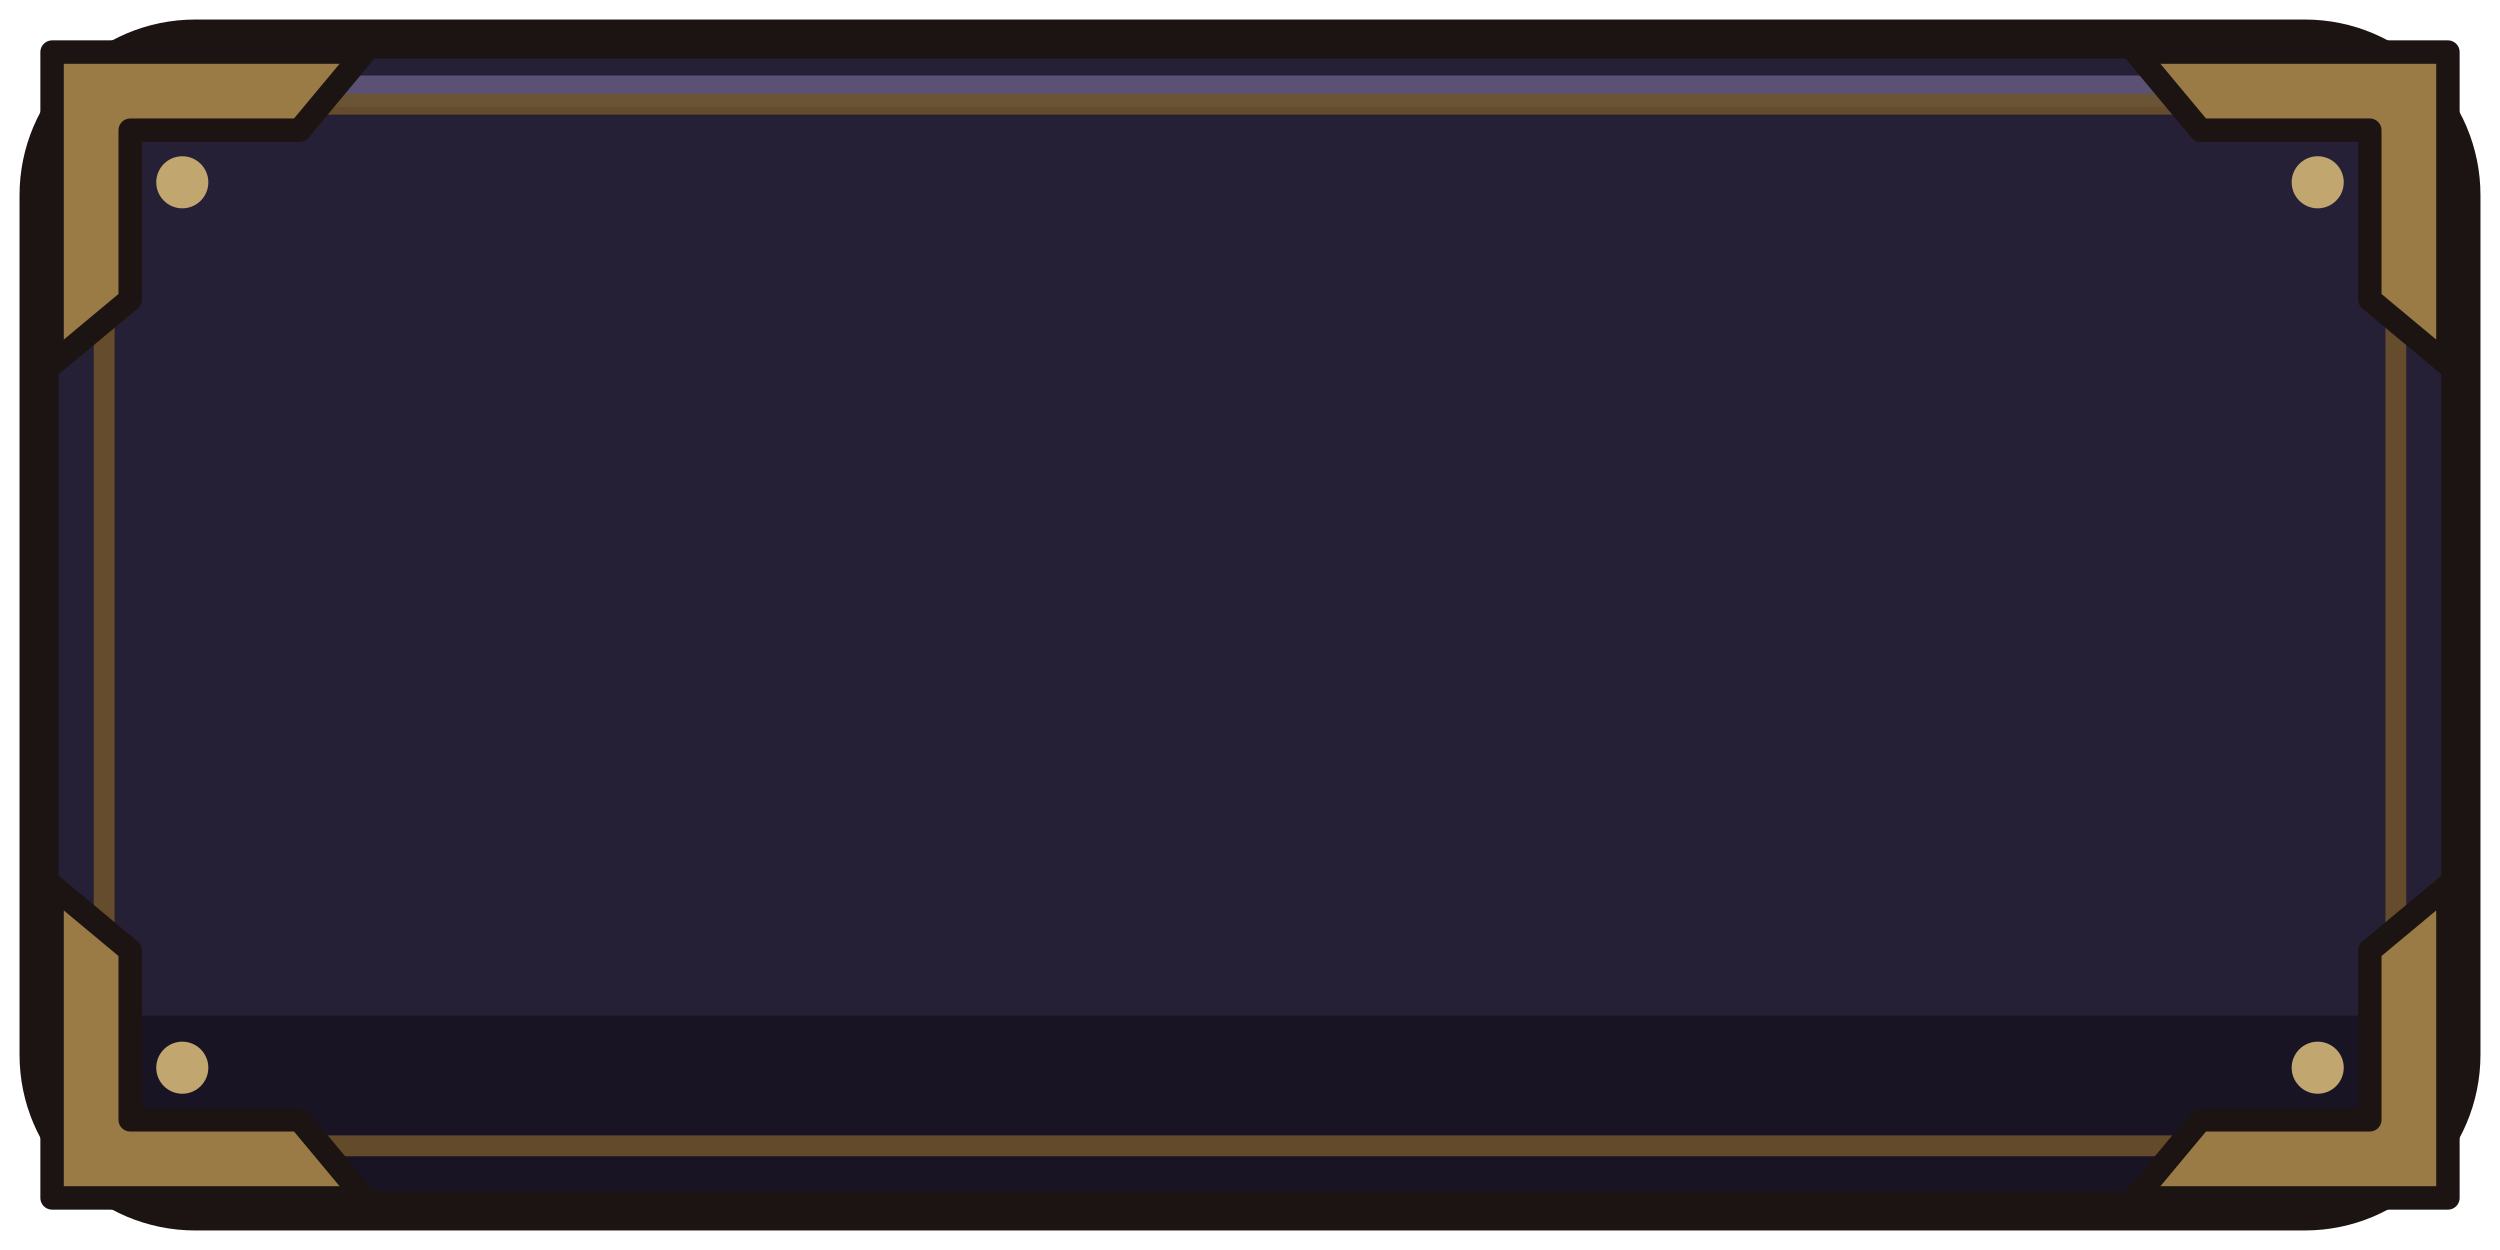
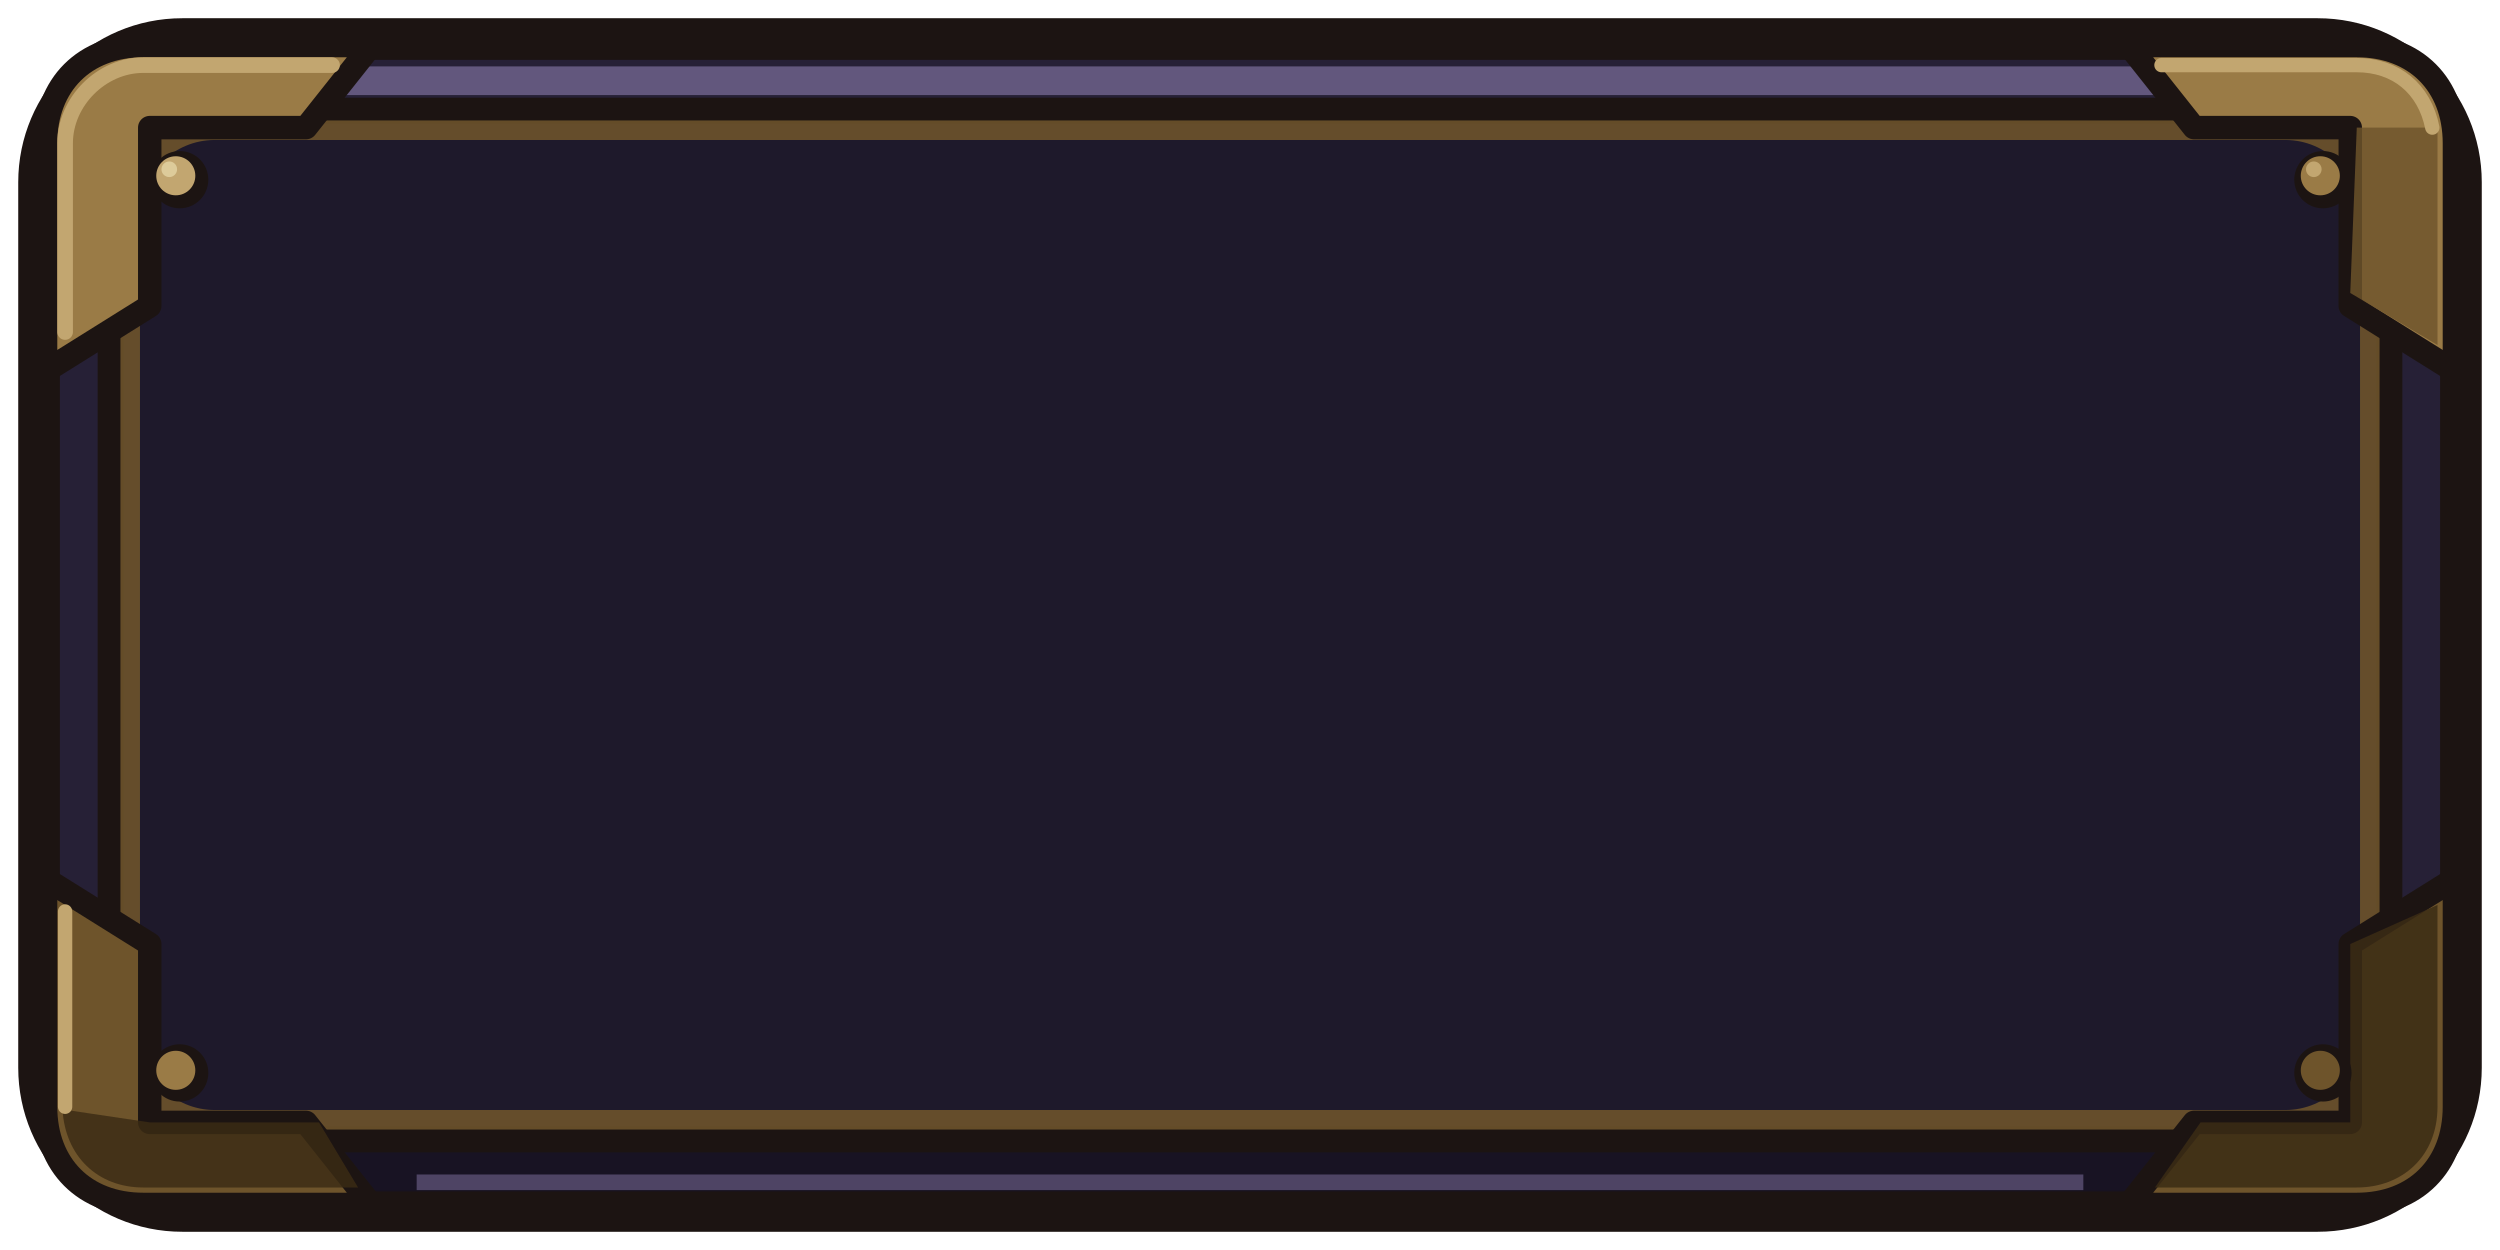
<svg xmlns="http://www.w3.org/2000/svg" class="svg-ui_btn" viewBox="0 0 192 96" width="192" height="96">
+   <style>
+ .svg-ui_btn g { transform-box: view-box; }
+ .svg-ui_btn #sheen { opacity: 0; }
+ 
+ /* idle 3000ms: 0 -&gt; 1500 -&gt; 3000 */
+ @keyframes svg-ui_btn-idle-sheen {
+   0% { opacity: 0; animation-timing-function: ease-in-out; }
+   50% { opacity: 0.82; animation-timing-function: ease-in-out; }
+   100% { opacity: 0; }
+ }
+ .svg-ui_btn:not([data-anim]) #sheen,
+ .svg-ui_btn[data-anim="idle"] #sheen {
+   animation: svg-ui_btn-idle-sheen 3s infinite;
+ }
+ </style>
+   <defs>
+     <linearGradient id="ui_btn-sheen-grad" x1="10" y1="6" x2="182" y2="90" gradientUnits="userSpaceOnUse">
+       <stop offset="0" stop-color="#8C82A6" stop-opacity="0" />
+       <stop offset="0.3" stop-color="#DDCB9A" stop-opacity="0.78" />
+       <stop offset="0.65" stop-color="#62577D" stop-opacity="0" />
+     </linearGradient>
+   </defs>
  <g id="root">
-     <rect x="3" y="3" width="186" height="90" rx="12" fill="#262036" />
-     <path d="M6,78 H186 V84 A8,8 0 0,1 178,92 H14 A8,8 0 0,1 6,84 Z" fill="#161221" opacity="0.85" />
-     <path d="M12,7 H180" stroke="#62577D" stroke-width="2.4" stroke-linecap="round" opacity="0.88" />
-     <rect x="8" y="8" width="176" height="80" rx="8" fill="none" stroke="#6E542B" stroke-width="1.6" opacity="0.85" />
-     <rect x="3" y="3" width="186" height="90" rx="12" fill="none" stroke="#1C1412" stroke-width="3" />
+     <rect x="3" y="3" width="186" height="90" rx="11" fill="#262036" stroke="#1C1412" stroke-width="3.2" />
+     <path d="M4.5,74 H187.5 V83 A8.5,8.5 0 0 1 179,91.5 H13 A8.5,8.5 0 0 1 4.5,83 Z" fill="#161221" opacity="0.9" />
+     <line x1="14" y1="6.2" x2="178" y2="6.2" stroke="#62577D" stroke-width="2.2" stroke-linecap="round" />
+     <line x1="32" y1="90.8" x2="160" y2="90.8" stroke="#62577D" stroke-width="1.2" opacity="0.72" />
+     <rect x="8.5" y="8.5" width="175" height="79" rx="7.5" fill="#1E192B" stroke="#1C1412" stroke-width="2" />
+     <rect x="10" y="10" width="172" height="76" rx="6.5" fill="none" stroke="#6E542B" stroke-width="1.5" opacity="0.88" />
    <g>
-       <polygon points="4,4 28,4 23,10 10,10 10,23 4,28" fill="#9A7B46" stroke="#1C1412" stroke-width="1.8" stroke-linejoin="round" />
-       <circle cx="14" cy="14" r="2" fill="#C2A670" />
+       <path d="M3.5,11 C3.5,6.5 6.5,3.5 11,3.5 H28.5 L23.5,9.8 H11.5 V23.5 L3.5,28.5 Z" fill="#9A7B46" stroke="#1C1412" stroke-width="1.8" stroke-linejoin="round" />
+       <path d="M5,25.5 V11 C5,7.8 7.8,5 11,5 H25.5" fill="none" stroke="#C2A670" stroke-width="1.2" stroke-linecap="round" />
+       <circle cx="13.8" cy="13.8" r="2.2" fill="#1C1412" />
+       <circle cx="13.5" cy="13.5" r="1.5" fill="#C2A670" />
+       <circle cx="13" cy="13" r="0.6" fill="#DDCB9A" />
    </g>
-     <g transform="translate(192, 0) scale(-1, 1)">
-       <polygon points="4,4 28,4 23,10 10,10 10,23 4,28" fill="#9A7B46" stroke="#1C1412" stroke-width="1.8" stroke-linejoin="round" />
-       <circle cx="14" cy="14" r="2" fill="#C2A670" />
+     <g>
+       <path d="M188.5,11 C188.5,6.5 185.5,3.5 181,3.5 H163.5 L168.5,9.8 H180.5 V23.5 L188.5,28.5 Z" fill="#9A7B46" stroke="#1C1412" stroke-width="1.8" stroke-linejoin="round" />
+       <path d="M181,9.8 H187.2 V26.5 L180.5,22.5 Z" fill="#6E542B" opacity="0.82" />
+       <path d="M166,5 H181 C184,5 186.2,6.8 186.8,9.8" fill="none" stroke="#C2A670" stroke-width="1.1" stroke-linecap="round" />
+       <circle cx="178.4" cy="13.8" r="2.2" fill="#1C1412" />
+       <circle cx="178.2" cy="13.5" r="1.5" fill="#9A7B46" />
+       <circle cx="177.7" cy="13" r="0.6" fill="#C2A670" />
    </g>
-     <g transform="translate(0, 96) scale(1, -1)">
-       <polygon points="4,4 28,4 23,10 10,10 10,23 4,28" fill="#9A7B46" stroke="#1C1412" stroke-width="1.8" stroke-linejoin="round" />
-       <circle cx="14" cy="14" r="2" fill="#C2A670" />
+     <g>
+       <path d="M3.5,85 C3.5,89.5 6.5,92.5 11,92.5 H28.5 L23.5,86.2 H11.5 V72.5 L3.5,67.5 Z" fill="#6E542B" stroke="#1C1412" stroke-width="1.8" stroke-linejoin="round" />
+       <path d="M11.5,86.2 H24.5 L27.5,91.2 H11 C7.5,91.2 5,88.8 4.8,85.2 Z" fill="#3B2B14" opacity="0.82" />
+       <path d="M5,70 V85" fill="none" stroke="#C2A670" stroke-width="1.1" stroke-linecap="round" />
+       <circle cx="13.8" cy="82.4" r="2.2" fill="#1C1412" />
+       <circle cx="13.5" cy="82.2" r="1.5" fill="#9A7B46" />
    </g>
-     <g transform="translate(192, 96) scale(-1, -1)">
-       <polygon points="4,4 28,4 23,10 10,10 10,23 4,28" fill="#9A7B46" stroke="#1C1412" stroke-width="1.8" stroke-linejoin="round" />
-       <circle cx="14" cy="14" r="2" fill="#C2A670" />
+     <g>
+       <path d="M188.5,85 C188.5,89.5 185.5,92.5 181,92.5 H163.5 L168.5,86.2 H180.5 V72.5 L188.5,67.5 Z" fill="#6E542B" stroke="#1C1412" stroke-width="1.8" stroke-linejoin="round" />
+       <path d="M187.2,69.5 V85 C187.2,88.8 184.5,91.2 181,91.2 H165.5 L169,86.2 H180.5 V72.5 Z" fill="#3B2B14" opacity="0.85" />
+       <circle cx="178.4" cy="82.4" r="2.2" fill="#1C1412" />
+       <circle cx="178.2" cy="82.2" r="1.5" fill="#6E542B" />
    </g>
+     <rect id="sheen" opacity="0" x="10" y="10" width="172" height="76" rx="6.5" fill="none" stroke="url(#ui_btn-sheen-grad)" stroke-width="1.8" />
  </g>
</svg>
